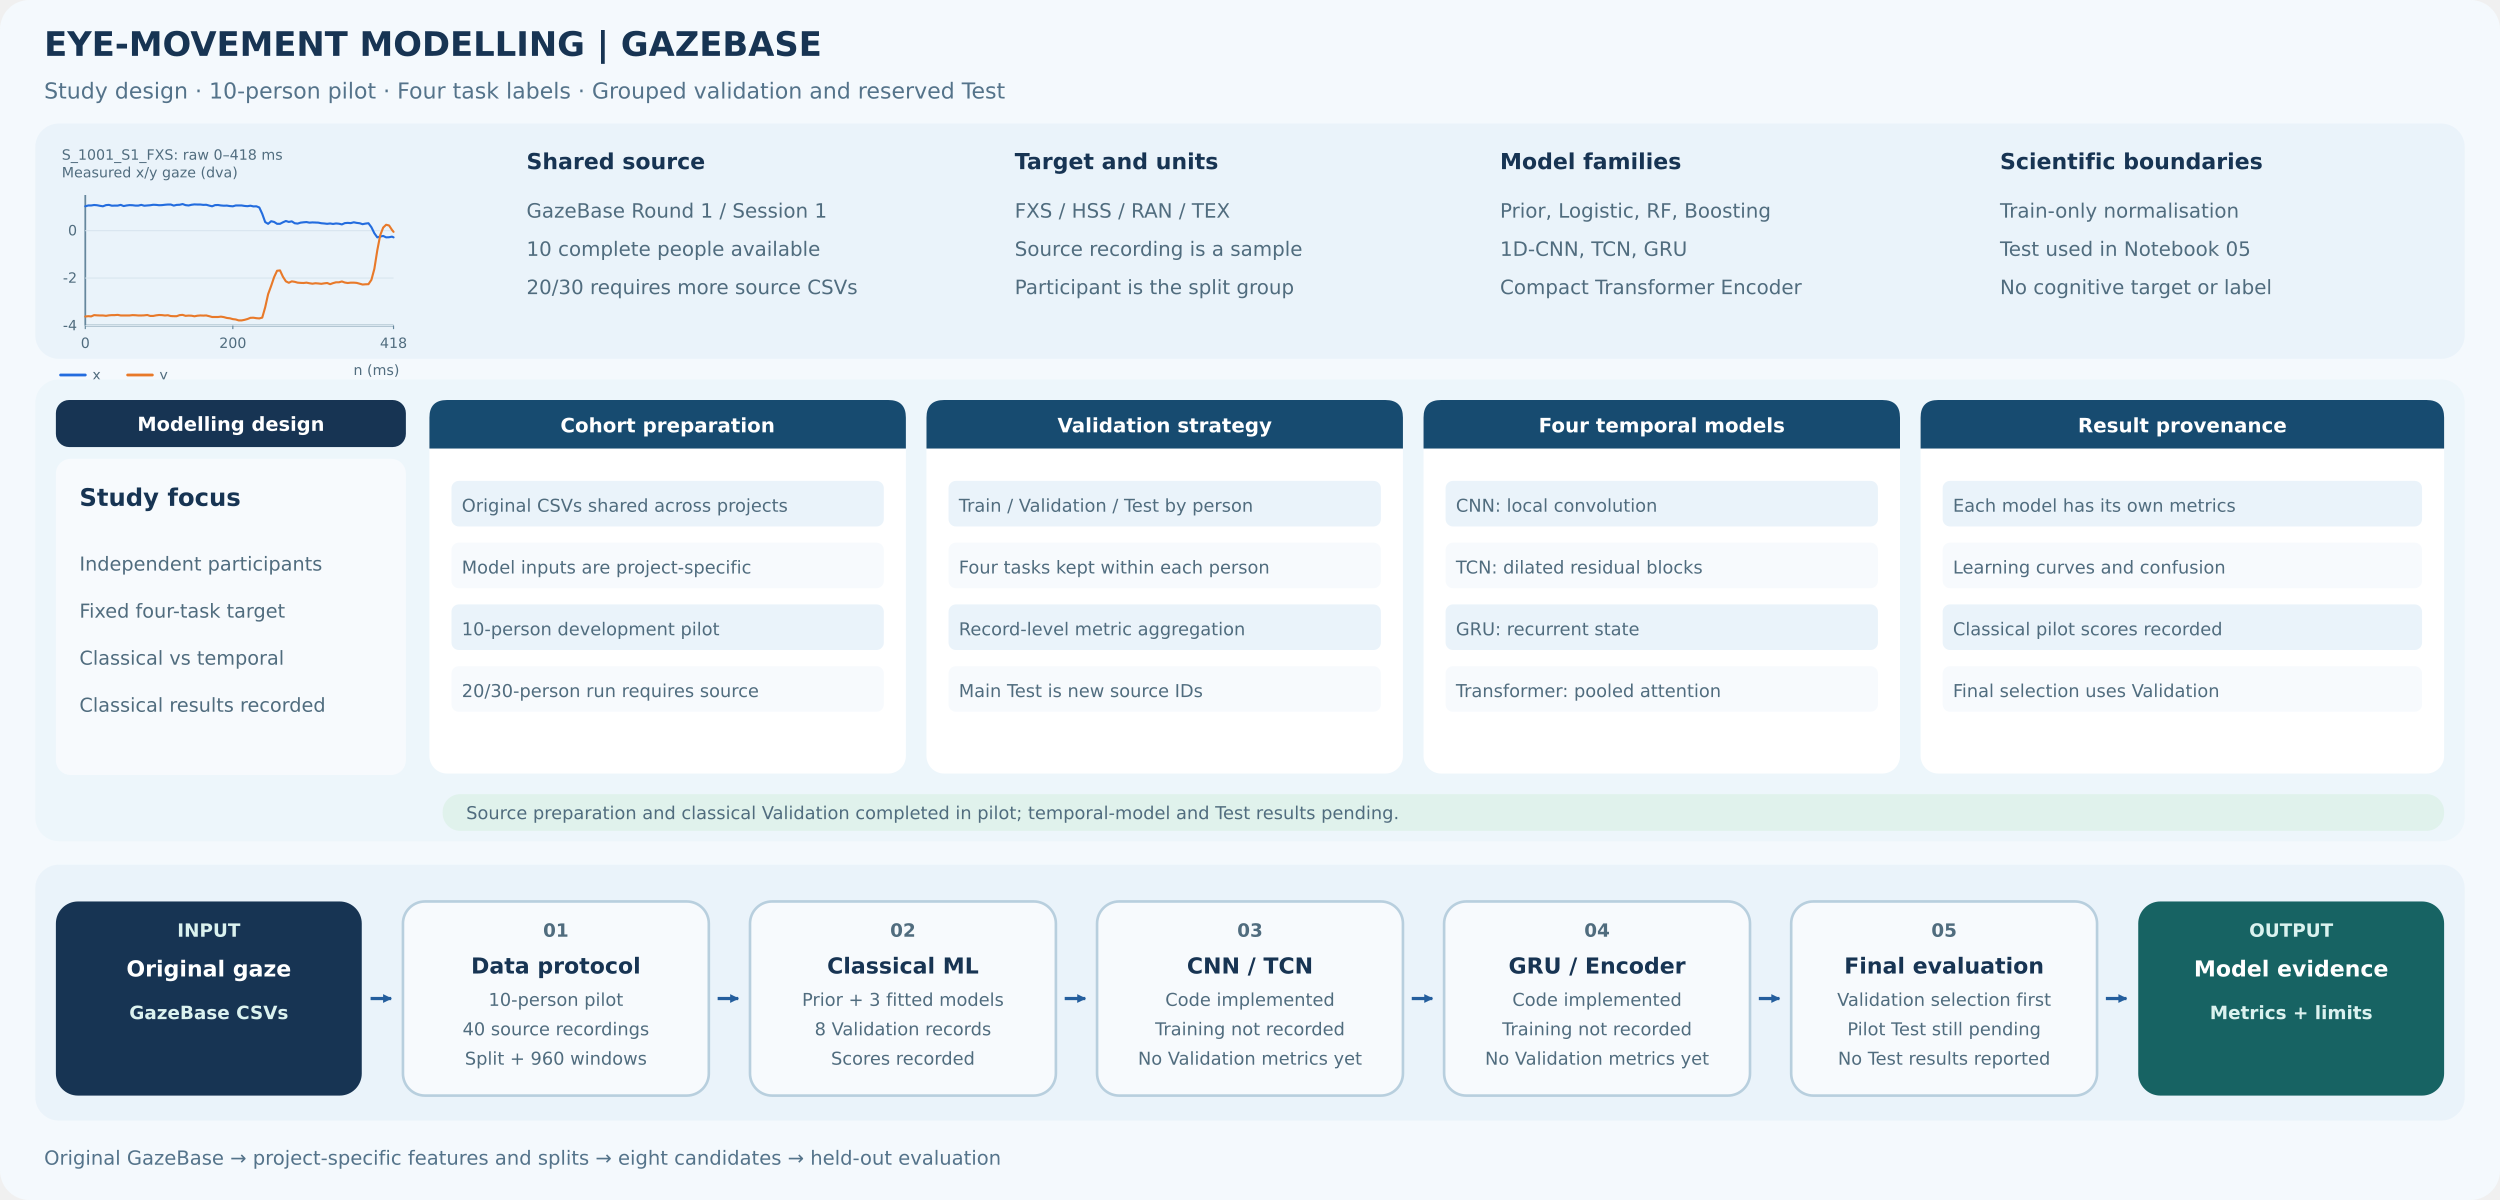
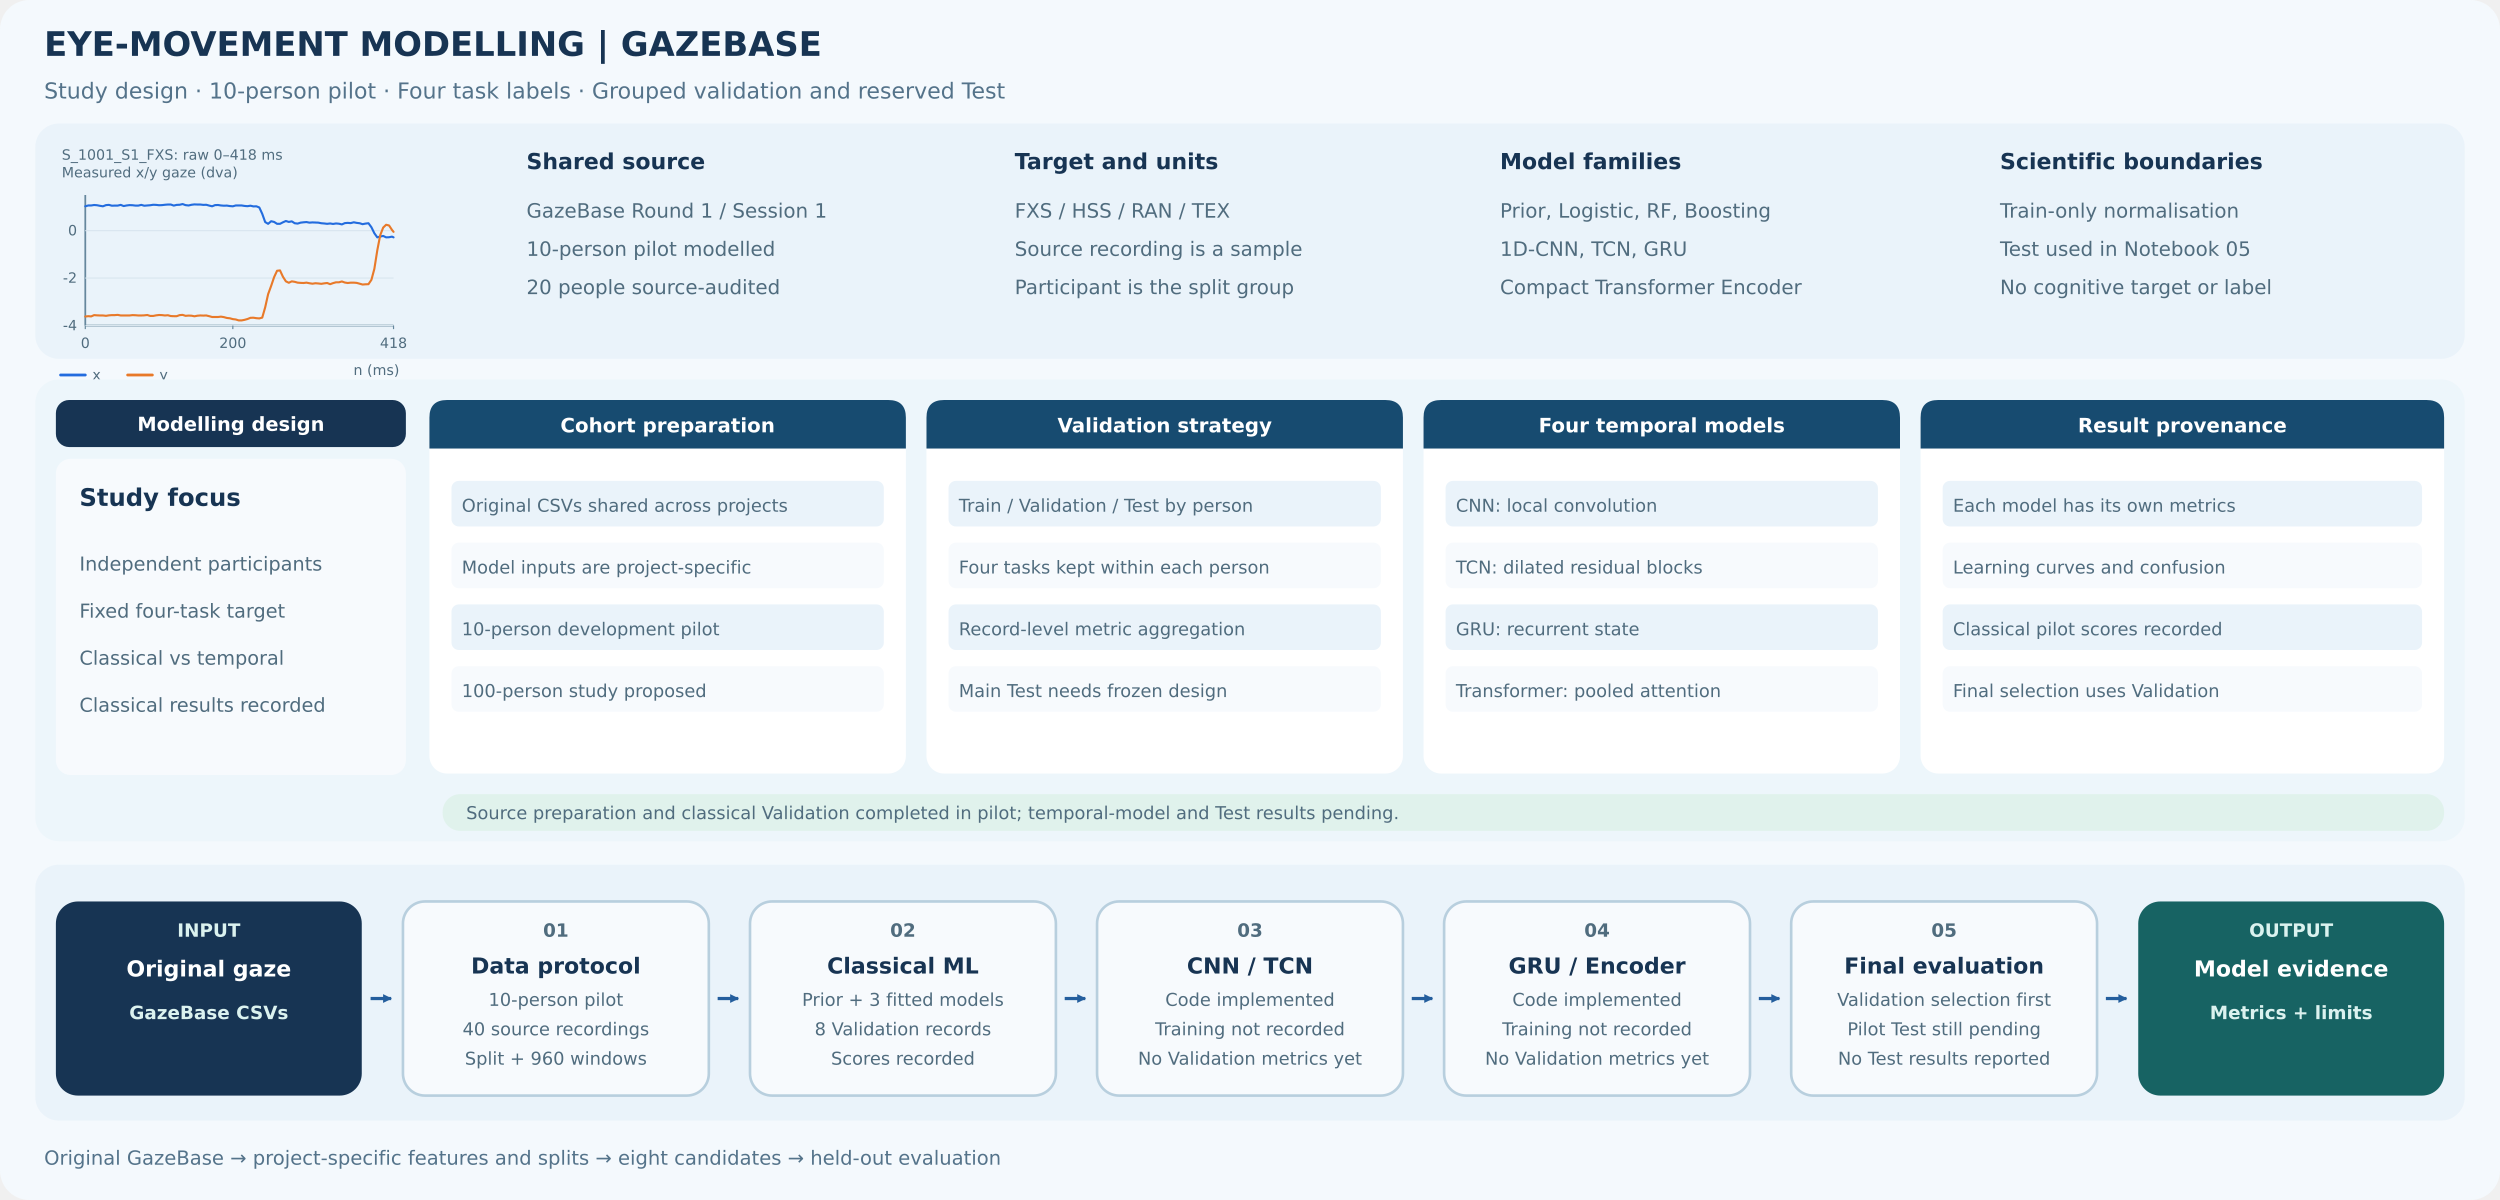
<svg xmlns="http://www.w3.org/2000/svg" width="1700" height="816" viewBox="0 0 1700 816" role="img" aria-labelledby="svg-title svg-desc">
  <defs>
    <style>
.title{font:700 23px DejaVu Sans,Arial,sans-serif;fill:#173453}.subtitle{font:400 15px DejaVu Sans,Arial,sans-serif;fill:#54738A}.sourceheading{font:700 11.5px DejaVu Sans,Arial,sans-serif;fill:#53738A}.sourcebody{font:400 13px DejaVu Sans,Arial,sans-serif;fill:#173453}.ctxhead{font:700 15px DejaVu Sans,Arial,sans-serif;fill:#173453}.ctxbody{font:400 13.5px DejaVu Sans,Arial,sans-serif;fill:#506C7E}.focushead{font:700 16.5px DejaVu Sans,Arial,sans-serif;fill:#173453}.focusbody{font:400 13.1px DejaVu Sans,Arial,sans-serif;fill:#506C7E}.sectionlabel{font:700 13.2px DejaVu Sans,Arial,sans-serif;fill:white}.panelhead{font:700 13.5px DejaVu Sans,Arial,sans-serif;fill:white}.panelbody{font:400 12.1px DejaVu Sans,Arial,sans-serif;fill:#506C7E}.nodeid{font:700 12.5px DejaVu Sans,Arial,sans-serif;fill:#506C7E}.nodetitle{font:700 15px DejaVu Sans,Arial,sans-serif;fill:#173453}.nodedesc{font:400 12.1px DejaVu Sans,Arial,sans-serif;fill:#506C7E}.endnodeid{font:700 12.5px DejaVu Sans,Arial,sans-serif;fill:#DBF2EF}.endnodetitle{font:700 15px DejaVu Sans,Arial,sans-serif;fill:white}.footer{font:400 13.3px DejaVu Sans,Arial,sans-serif;fill:#54738A}.overview-id{font:700 11.3px DejaVu Sans,Arial,sans-serif;fill:#506C7E}.overview-title{font:700 12.9px DejaVu Sans,Arial,sans-serif;fill:#173453}.overview-body{font:400 10.9px DejaVu Sans,Arial,sans-serif;fill:#506C7E}.overview-terminal-id{font:700 11.3px DejaVu Sans,Arial,sans-serif;fill:#DBF2EF}.overview-terminal-title{font:700 12.9px DejaVu Sans,Arial,sans-serif;fill:#FFFFFF}.overview-terminal-body{font:400 10.9px DejaVu Sans,Arial,sans-serif;fill:#DBF2EF}</style>
    <marker id="arr" markerWidth="6" markerHeight="6" refX="5.5" refY="3" orient="auto" markerUnits="userSpaceOnUse">
      <path d="M0 0 L6 3 L0 6 Z" fill="#245E9D" />
    </marker>
  </defs>
  <rect x="0" y="0" width="1700" height="816" rx="20" fill="#F4F9FD" stroke="none" stroke-width="1" />
  <g id="band-0-header">
    <text x="30" y="38" class="title">EYE-MOVEMENT MODELLING | GAZEBASE</text>
    <text x="30" y="67" class="subtitle">Study design · 10-person pilot · Four task labels · Grouped validation and reserved Test</text>
  </g>
  <g id="band-1-context">
    <rect x="24" y="84" width="1652" height="160" rx="16" fill="#EAF3FA" stroke-width="2" />
    <g id="source-record" aria-label="Measured horizontal and vertical gaze excerpt from original GazeBase record S_1001_S1_FXS" transform="translate(-204.4 -153) scale(0.8)">
      <text x="308" y="327" class="panelbody">S_1001_S1_FXS: raw 0–418 ms</text>
      <text x="308" y="342" class="panelbody">Measured x/y gaze (dva)</text>
      <line x1="328" y1="357" x2="328" y2="468" stroke="#66879D" stroke-width="1.5" />
      <line x1="328" y1="468" x2="590" y2="468" stroke="#66879D" stroke-width="1.5" />
      <line x1="328" y1="468" x2="590" y2="468" stroke="#D9E6EF" stroke-width="1" />
      <text x="321" y="472" class="panelbody" text-anchor="end">-4</text>
      <line x1="328" y1="427.6" x2="590" y2="427.6" stroke="#D9E6EF" stroke-width="1" />
      <text x="321" y="431.6" class="panelbody" text-anchor="end">-2</text>
      <line x1="328" y1="387.3" x2="590" y2="387.3" stroke="#D9E6EF" stroke-width="1" />
      <text x="321" y="391.3" class="panelbody" text-anchor="end">0</text>
      <line x1="328" y1="468" x2="328" y2="471" stroke="#66879D" stroke-width="1" />
      <text x="328" y="487" class="panelbody" text-anchor="middle">0</text>
      <line x1="453.4" y1="468" x2="453.4" y2="471" stroke="#66879D" stroke-width="1" />
      <text x="453.4" y="487" class="panelbody" text-anchor="middle">200</text>
      <line x1="590" y1="468" x2="590" y2="471" stroke="#66879D" stroke-width="1" />
      <text x="590" y="487" class="panelbody" text-anchor="middle">418</text>
      <path d="M328.0 366.6 L330.5 365.9 L333.0 365.9 L335.5 365.5 L338.0 365.7 L340.5 366.2 L343.0 366.6 L345.6 365.6 L348.1 365.4 L350.6 366.1 L353.1 366.0 L355.6 366.0 L358.1 365.4 L360.6 366.4 L363.1 365.9 L365.6 365.6 L368.1 365.7 L370.6 366.0 L373.1 366.0 L375.6 365.4 L378.1 366.1 L380.7 365.9 L383.2 365.7 L385.7 365.3 L388.2 365.4 L390.7 365.7 L393.2 365.6 L395.7 365.3 L398.2 365.1 L400.7 365.1 L403.2 366.0 L405.7 365.4 L408.2 365.3 L410.7 364.7 L413.2 365.6 L415.8 365.9 L418.3 365.3 L420.8 365.0 L423.3 365.1 L425.8 365.1 L428.3 365.4 L430.8 365.3 L433.3 366.0 L435.8 366.6 L438.3 365.6 L440.8 365.5 L443.3 365.9 L445.8 366.1 L448.3 366.0 L450.9 366.4 L453.4 366.6 L455.9 365.9 L458.4 365.9 L460.9 365.9 L463.4 366.3 L465.9 366.5 L468.4 366.1 L470.9 366.7 L473.4 366.6 L475.9 367.6 L478.4 373.0 L480.9 380.0 L483.4 381.5 L486.0 379.3 L488.5 379.9 L491.0 381.5 L493.5 381.5 L496.0 380.2 L498.5 379.1 L501.0 379.9 L503.5 379.4 L506.0 381.0 L508.5 381.3 L511.0 380.5 L513.5 380.2 L516.0 380.0 L518.5 380.5 L521.1 380.3 L523.6 380.4 L526.1 380.5 L528.6 381.0 L531.1 381.2 L533.6 381.5 L536.1 381.2 L538.6 381.6 L541.1 381.2 L543.6 381.4 L546.1 382.0 L548.6 380.9 L551.1 380.7 L553.6 380.9 L556.2 380.2 L558.7 380.7 L561.2 381.0 L563.7 381.8 L566.2 381.3 L568.7 381.0 L571.2 384.4 L573.7 389.5 L576.2 393.0 L578.7 392.3 L581.2 391.8 L583.7 393.0 L586.2 392.9 L588.7 392.4 L590.0 393.0" fill="none" stroke="#236CDE" stroke-width="1.8" stroke-linecap="round" stroke-linejoin="round" />
      <path d="M328.0 460.3 L330.5 460.0 L333.0 460.2 L335.5 459.1 L338.0 459.3 L340.5 459.4 L343.0 459.4 L345.6 459.7 L348.1 459.3 L350.6 459.1 L353.1 459.1 L355.6 458.9 L358.1 459.4 L360.6 459.4 L363.1 459.4 L365.6 459.4 L368.1 459.1 L370.6 459.2 L373.1 459.4 L375.6 459.4 L378.1 459.3 L380.7 459.0 L383.2 459.8 L385.7 459.8 L388.2 459.3 L390.7 459.0 L393.2 459.1 L395.7 459.4 L398.2 459.2 L400.7 459.9 L403.2 460.0 L405.7 460.0 L408.2 459.1 L410.7 458.9 L413.2 459.7 L415.8 459.5 L418.3 459.6 L420.8 460.1 L423.3 459.6 L425.8 459.4 L428.3 459.5 L430.8 459.4 L433.3 460.0 L435.8 460.7 L438.3 460.7 L440.8 460.7 L443.3 460.4 L445.8 460.8 L448.3 461.5 L450.9 461.8 L453.4 462.5 L455.9 462.8 L458.4 463.6 L460.9 463.6 L463.4 463.1 L465.9 462.4 L468.4 461.4 L470.9 461.3 L473.4 461.7 L475.9 461.9 L478.4 461.2 L480.9 452.5 L483.4 441.3 L486.0 434.2 L488.5 426.8 L491.0 421.4 L493.5 421.1 L496.0 426.5 L498.5 430.4 L501.0 431.6 L503.5 430.4 L506.0 430.8 L508.5 431.5 L511.0 431.7 L513.5 431.8 L516.0 431.5 L518.5 432.0 L521.1 432.4 L523.6 432.0 L526.1 432.2 L528.6 432.5 L531.1 432.1 L533.6 431.8 L536.1 432.8 L538.6 431.9 L541.1 431.2 L543.6 431.2 L546.1 430.5 L548.6 431.4 L551.1 431.8 L553.6 431.5 L556.2 431.5 L558.7 431.7 L561.2 432.4 L563.7 433.1 L566.2 432.9 L568.7 432.8 L571.2 429.1 L573.7 419.8 L576.2 404.0 L578.7 391.1 L581.2 384.7 L583.7 382.3 L586.2 382.9 L588.7 386.7 L590.0 388.3" fill="none" stroke="#E87929" stroke-width="1.8" stroke-linecap="round" stroke-linejoin="round" />
      <path d="M307 510 L328 510" fill="none" stroke="#236CDE" stroke-width="2.4" stroke-linecap="round" stroke-linejoin="round" />
      <text x="334" y="514" class="panelbody">x</text>
      <path d="M364 510 L385 510" fill="none" stroke="#E87929" stroke-width="2.4" stroke-linecap="round" stroke-linejoin="round" />
      <text x="391" y="514" class="panelbody">y</text>
      <text x="595" y="510" class="panelbody" text-anchor="end">n (ms)</text>
    </g>
    <g id="context-1">
      <text x="358" y="115" class="ctxhead">Shared source</text>
      <text x="358" y="148" class="ctxbody">GazeBase Round 1 / Session 1</text>
-       <text x="358" y="174" class="ctxbody">10 complete people available</text>
-       <text x="358" y="200" class="ctxbody">20/30 requires more source CSVs</text>
+       <text x="358" y="174" class="ctxbody">10-person pilot modelled</text>
+       <text x="358" y="200" class="ctxbody">20 people source-audited</text>
    </g>
    <g id="context-2">
      <text x="690" y="115" class="ctxhead">Target and units</text>
      <text x="690" y="148" class="ctxbody">FXS / HSS / RAN / TEX</text>
      <text x="690" y="174" class="ctxbody">Source recording is a sample</text>
      <text x="690" y="200" class="ctxbody">Participant is the split group</text>
    </g>
    <g id="context-3">
      <text x="1020" y="115" class="ctxhead">Model families</text>
      <text x="1020" y="148" class="ctxbody">Prior, Logistic, RF, Boosting</text>
      <text x="1020" y="174" class="ctxbody">1D-CNN, TCN, GRU</text>
      <text x="1020" y="200" class="ctxbody">Compact Transformer Encoder</text>
    </g>
    <g id="context-4">
      <text x="1360" y="115" class="ctxhead">Scientific boundaries</text>
      <text x="1360" y="148" class="ctxbody">Train-only normalisation</text>
      <text x="1360" y="174" class="ctxbody">Test used in Notebook 05</text>
      <text x="1360" y="200" class="ctxbody">No cognitive target or label</text>
    </g>
  </g>
  <g id="band-2-analysis">
    <rect x="24" y="258" width="1652" height="314" rx="16" fill="#EDF6FB" stroke-width="1.5" />
    <g id="focus">
      <rect x="38" y="272" width="238" height="32" rx="9" fill="#173453" stroke-width="1.5" />
      <text x="157" y="293" class="sectionlabel" text-anchor="middle">Modelling design</text>
      <rect x="38" y="312" width="238" height="215" rx="10" fill="#F7FAFD" stroke-width="1.5" />
      <text x="54" y="344" class="focushead">Study focus</text>
      <text x="54" y="388" class="focusbody">Independent participants</text>
      <text x="54" y="420" class="focusbody">Fixed four-task target</text>
      <text x="54" y="452" class="focusbody">Classical vs temporal</text>
      <text x="54" y="484" class="focusbody">Classical results recorded</text>
    </g>
    <g id="panels">
      <g id="panel-1">
        <rect x="292" y="272" width="324" height="254" rx="12" fill="#FFFFFF" stroke-width="1.5" />
        <path d="M304 272 H604 Q616 272 616 284 V305 H292 V284 Q292 272 304 272Z" fill="#174B70" />
        <text x="454" y="294" class="panelhead" text-anchor="middle">Cohort preparation</text>
        <g id="scientific-panel-1">
          <rect x="307" y="327" width="294" height="31" rx="5" fill="#EAF3FA" stroke-width="0" />
          <text x="314" y="348" class="panelbody">Original CSVs shared across projects</text>
          <rect x="307" y="369" width="294" height="31" rx="5" fill="#F7FAFD" stroke-width="0" />
          <text x="314" y="390" class="panelbody">Model inputs are project-specific</text>
          <rect x="307" y="411" width="294" height="31" rx="5" fill="#EAF3FA" stroke-width="0" />
          <text x="314" y="432" class="panelbody">10-person development pilot</text>
          <rect x="307" y="453" width="294" height="31" rx="5" fill="#F7FAFD" stroke-width="0" />
-           <text x="314" y="474" class="panelbody">20/30-person run requires source</text>
+           <text x="314" y="474" class="panelbody">100-person study proposed</text>
        </g>
      </g>
      <g id="panel-2">
        <rect x="630" y="272" width="324" height="254" rx="12" fill="#FFFFFF" stroke-width="1.5" />
        <path d="M642 272 H942 Q954 272 954 284 V305 H630 V284 Q630 272 642 272Z" fill="#174B70" />
        <text x="792" y="294" class="panelhead" text-anchor="middle">Validation strategy</text>
        <g id="scientific-panel-2">
          <rect x="645" y="327" width="294" height="31" rx="5" fill="#EAF3FA" stroke-width="0" />
          <text x="652" y="348" class="panelbody">Train / Validation / Test by person</text>
          <rect x="645" y="369" width="294" height="31" rx="5" fill="#F7FAFD" stroke-width="0" />
          <text x="652" y="390" class="panelbody">Four tasks kept within each person</text>
          <rect x="645" y="411" width="294" height="31" rx="5" fill="#EAF3FA" stroke-width="0" />
          <text x="652" y="432" class="panelbody">Record-level metric aggregation</text>
          <rect x="645" y="453" width="294" height="31" rx="5" fill="#F7FAFD" stroke-width="0" />
-           <text x="652" y="474" class="panelbody">Main Test is new source IDs</text>
+           <text x="652" y="474" class="panelbody">Main Test needs frozen design</text>
        </g>
      </g>
      <g id="panel-3">
        <rect x="968" y="272" width="324" height="254" rx="12" fill="#FFFFFF" stroke-width="1.5" />
        <path d="M980 272 H1280 Q1292 272 1292 284 V305 H968 V284 Q968 272 980 272Z" fill="#174B70" />
        <text x="1130" y="294" class="panelhead" text-anchor="middle">Four temporal models</text>
        <g id="scientific-panel-3">
          <rect x="983" y="327" width="294" height="31" rx="5" fill="#EAF3FA" stroke-width="0" />
          <text x="990" y="348" class="panelbody">CNN: local convolution</text>
          <rect x="983" y="369" width="294" height="31" rx="5" fill="#F7FAFD" stroke-width="0" />
          <text x="990" y="390" class="panelbody">TCN: dilated residual blocks</text>
          <rect x="983" y="411" width="294" height="31" rx="5" fill="#EAF3FA" stroke-width="0" />
          <text x="990" y="432" class="panelbody">GRU: recurrent state</text>
          <rect x="983" y="453" width="294" height="31" rx="5" fill="#F7FAFD" stroke-width="0" />
          <text x="990" y="474" class="panelbody">Transformer: pooled attention</text>
        </g>
      </g>
      <g id="panel-4">
        <rect x="1306" y="272" width="356" height="254" rx="12" fill="#FFFFFF" stroke-width="1.5" />
        <path d="M1318 272 H1650 Q1662 272 1662 284 V305 H1306 V284 Q1306 272 1318 272Z" fill="#174B70" />
        <text x="1484" y="294" class="panelhead" text-anchor="middle">Result provenance</text>
        <g id="scientific-panel-4">
          <rect x="1321" y="327" width="326" height="31" rx="5" fill="#EAF3FA" stroke-width="0" />
          <text x="1328" y="348" class="panelbody">Each model has its own metrics</text>
          <rect x="1321" y="369" width="326" height="31" rx="5" fill="#F7FAFD" stroke-width="0" />
          <text x="1328" y="390" class="panelbody">Learning curves and confusion</text>
          <rect x="1321" y="411" width="326" height="31" rx="5" fill="#EAF3FA" stroke-width="0" />
          <text x="1328" y="432" class="panelbody">Classical pilot scores recorded</text>
          <rect x="1321" y="453" width="326" height="31" rx="5" fill="#F7FAFD" stroke-width="0" />
          <text x="1328" y="474" class="panelbody">Final selection uses Validation</text>
        </g>
      </g>
    </g>
    <g id="scientific-note">
      <rect x="301" y="540" width="1361" height="25" rx="12" fill="#E0F2EC" stroke-width="1.5" />
      <text x="317" y="557" class="panelbody">Source preparation and classical Validation completed in pilot; temporal-model and Test results pending.</text>
    </g>
  </g>
  <g id="band-3-workflow">
    <rect x="24" y="588" width="1652" height="174" rx="16" fill="#EAF3FA" stroke-width="2" />
    <g id="nodes">
      <g id="node-0">
        <rect x="38" y="613" width="208" height="132" rx="15" fill="#173453" stroke-width="1.8" />
        <text x="142" y="637" class="endnodeid" text-anchor="middle">INPUT</text>
        <text x="142" y="664" class="endnodetitle" text-anchor="middle">Original gaze</text>
        <text x="142" y="693" class="endnodeid" text-anchor="middle">GazeBase CSVs</text>
      </g>
      <g id="node-1">
        <rect x="274" y="613" width="208" height="132" rx="15" fill="#F7FAFD" stroke="#B8CFDE" stroke-width="1.8" />
        <text x="378" y="637" class="nodeid" text-anchor="middle">01</text>
        <text x="378" y="662" class="nodetitle" text-anchor="middle">Data protocol</text>
        <text x="378" y="684" class="nodedesc" text-anchor="middle">10-person pilot</text>
        <text x="378" y="704" class="nodedesc" text-anchor="middle">40 source recordings</text>
        <text x="378" y="724" class="nodedesc" text-anchor="middle">Split + 960 windows</text>
      </g>
      <g id="node-2">
        <rect x="510" y="613" width="208" height="132" rx="15" fill="#F7FAFD" stroke="#B8CFDE" stroke-width="1.8" />
        <text x="614" y="637" class="nodeid" text-anchor="middle">02</text>
        <text x="614" y="662" class="nodetitle" text-anchor="middle">Classical ML</text>
        <text x="614" y="684" class="nodedesc" text-anchor="middle">Prior + 3 fitted models</text>
        <text x="614" y="704" class="nodedesc" text-anchor="middle">8 Validation records</text>
        <text x="614" y="724" class="nodedesc" text-anchor="middle">Scores recorded</text>
      </g>
      <g id="node-3">
        <rect x="746" y="613" width="208" height="132" rx="15" fill="#F7FAFD" stroke="#B8CFDE" stroke-width="1.8" />
        <text x="850" y="637" class="nodeid" text-anchor="middle">03</text>
        <text x="850" y="662" class="nodetitle" text-anchor="middle">CNN / TCN</text>
        <text x="850" y="684" class="nodedesc" text-anchor="middle">Code implemented</text>
        <text x="850" y="704" class="nodedesc" text-anchor="middle">Training not recorded</text>
        <text x="850" y="724" class="nodedesc" text-anchor="middle">No Validation metrics yet</text>
      </g>
      <g id="node-4">
        <rect x="982" y="613" width="208" height="132" rx="15" fill="#F7FAFD" stroke="#B8CFDE" stroke-width="1.8" />
        <text x="1086" y="637" class="nodeid" text-anchor="middle">04</text>
        <text x="1086" y="662" class="nodetitle" text-anchor="middle">GRU / Encoder</text>
        <text x="1086" y="684" class="nodedesc" text-anchor="middle">Code implemented</text>
        <text x="1086" y="704" class="nodedesc" text-anchor="middle">Training not recorded</text>
        <text x="1086" y="724" class="nodedesc" text-anchor="middle">No Validation metrics yet</text>
      </g>
      <g id="node-5">
        <rect x="1218" y="613" width="208" height="132" rx="15" fill="#F7FAFD" stroke="#B8CFDE" stroke-width="1.8" />
        <text x="1322" y="637" class="nodeid" text-anchor="middle">05</text>
        <text x="1322" y="662" class="nodetitle" text-anchor="middle">Final evaluation</text>
        <text x="1322" y="684" class="nodedesc" text-anchor="middle">Validation selection first</text>
        <text x="1322" y="704" class="nodedesc" text-anchor="middle">Pilot Test still pending</text>
        <text x="1322" y="724" class="nodedesc" text-anchor="middle">No Test results reported</text>
      </g>
      <g id="node-6">
        <rect x="1454" y="613" width="208" height="132" rx="15" fill="#176363" stroke-width="1.8" />
        <text x="1558" y="637" class="endnodeid" text-anchor="middle">OUTPUT</text>
        <text x="1558" y="664" class="endnodetitle" text-anchor="middle">Model evidence</text>
        <text x="1558" y="693" class="endnodeid" text-anchor="middle">Metrics + limits</text>
      </g>
    </g>
    <g id="connectors">
      <line x1="252" y1="679" x2="266" y2="679" stroke="#245E9D" stroke-width="2.2" marker-end="url(#arr)" />
      <line x1="488" y1="679" x2="502" y2="679" stroke="#245E9D" stroke-width="2.2" marker-end="url(#arr)" />
      <line x1="724" y1="679" x2="738" y2="679" stroke="#245E9D" stroke-width="2.2" marker-end="url(#arr)" />
      <line x1="960" y1="679" x2="974" y2="679" stroke="#245E9D" stroke-width="2.2" marker-end="url(#arr)" />
      <line x1="1196" y1="679" x2="1210" y2="679" stroke="#245E9D" stroke-width="2.2" marker-end="url(#arr)" />
      <line x1="1432" y1="679" x2="1446" y2="679" stroke="#245E9D" stroke-width="2.2" marker-end="url(#arr)" />
    </g>
  </g>
  <g id="band-4-summary">
    <text x="30" y="792" class="footer">Original GazeBase → project-specific features and splits → eight candidates → held-out evaluation</text>
  </g>
</svg>
